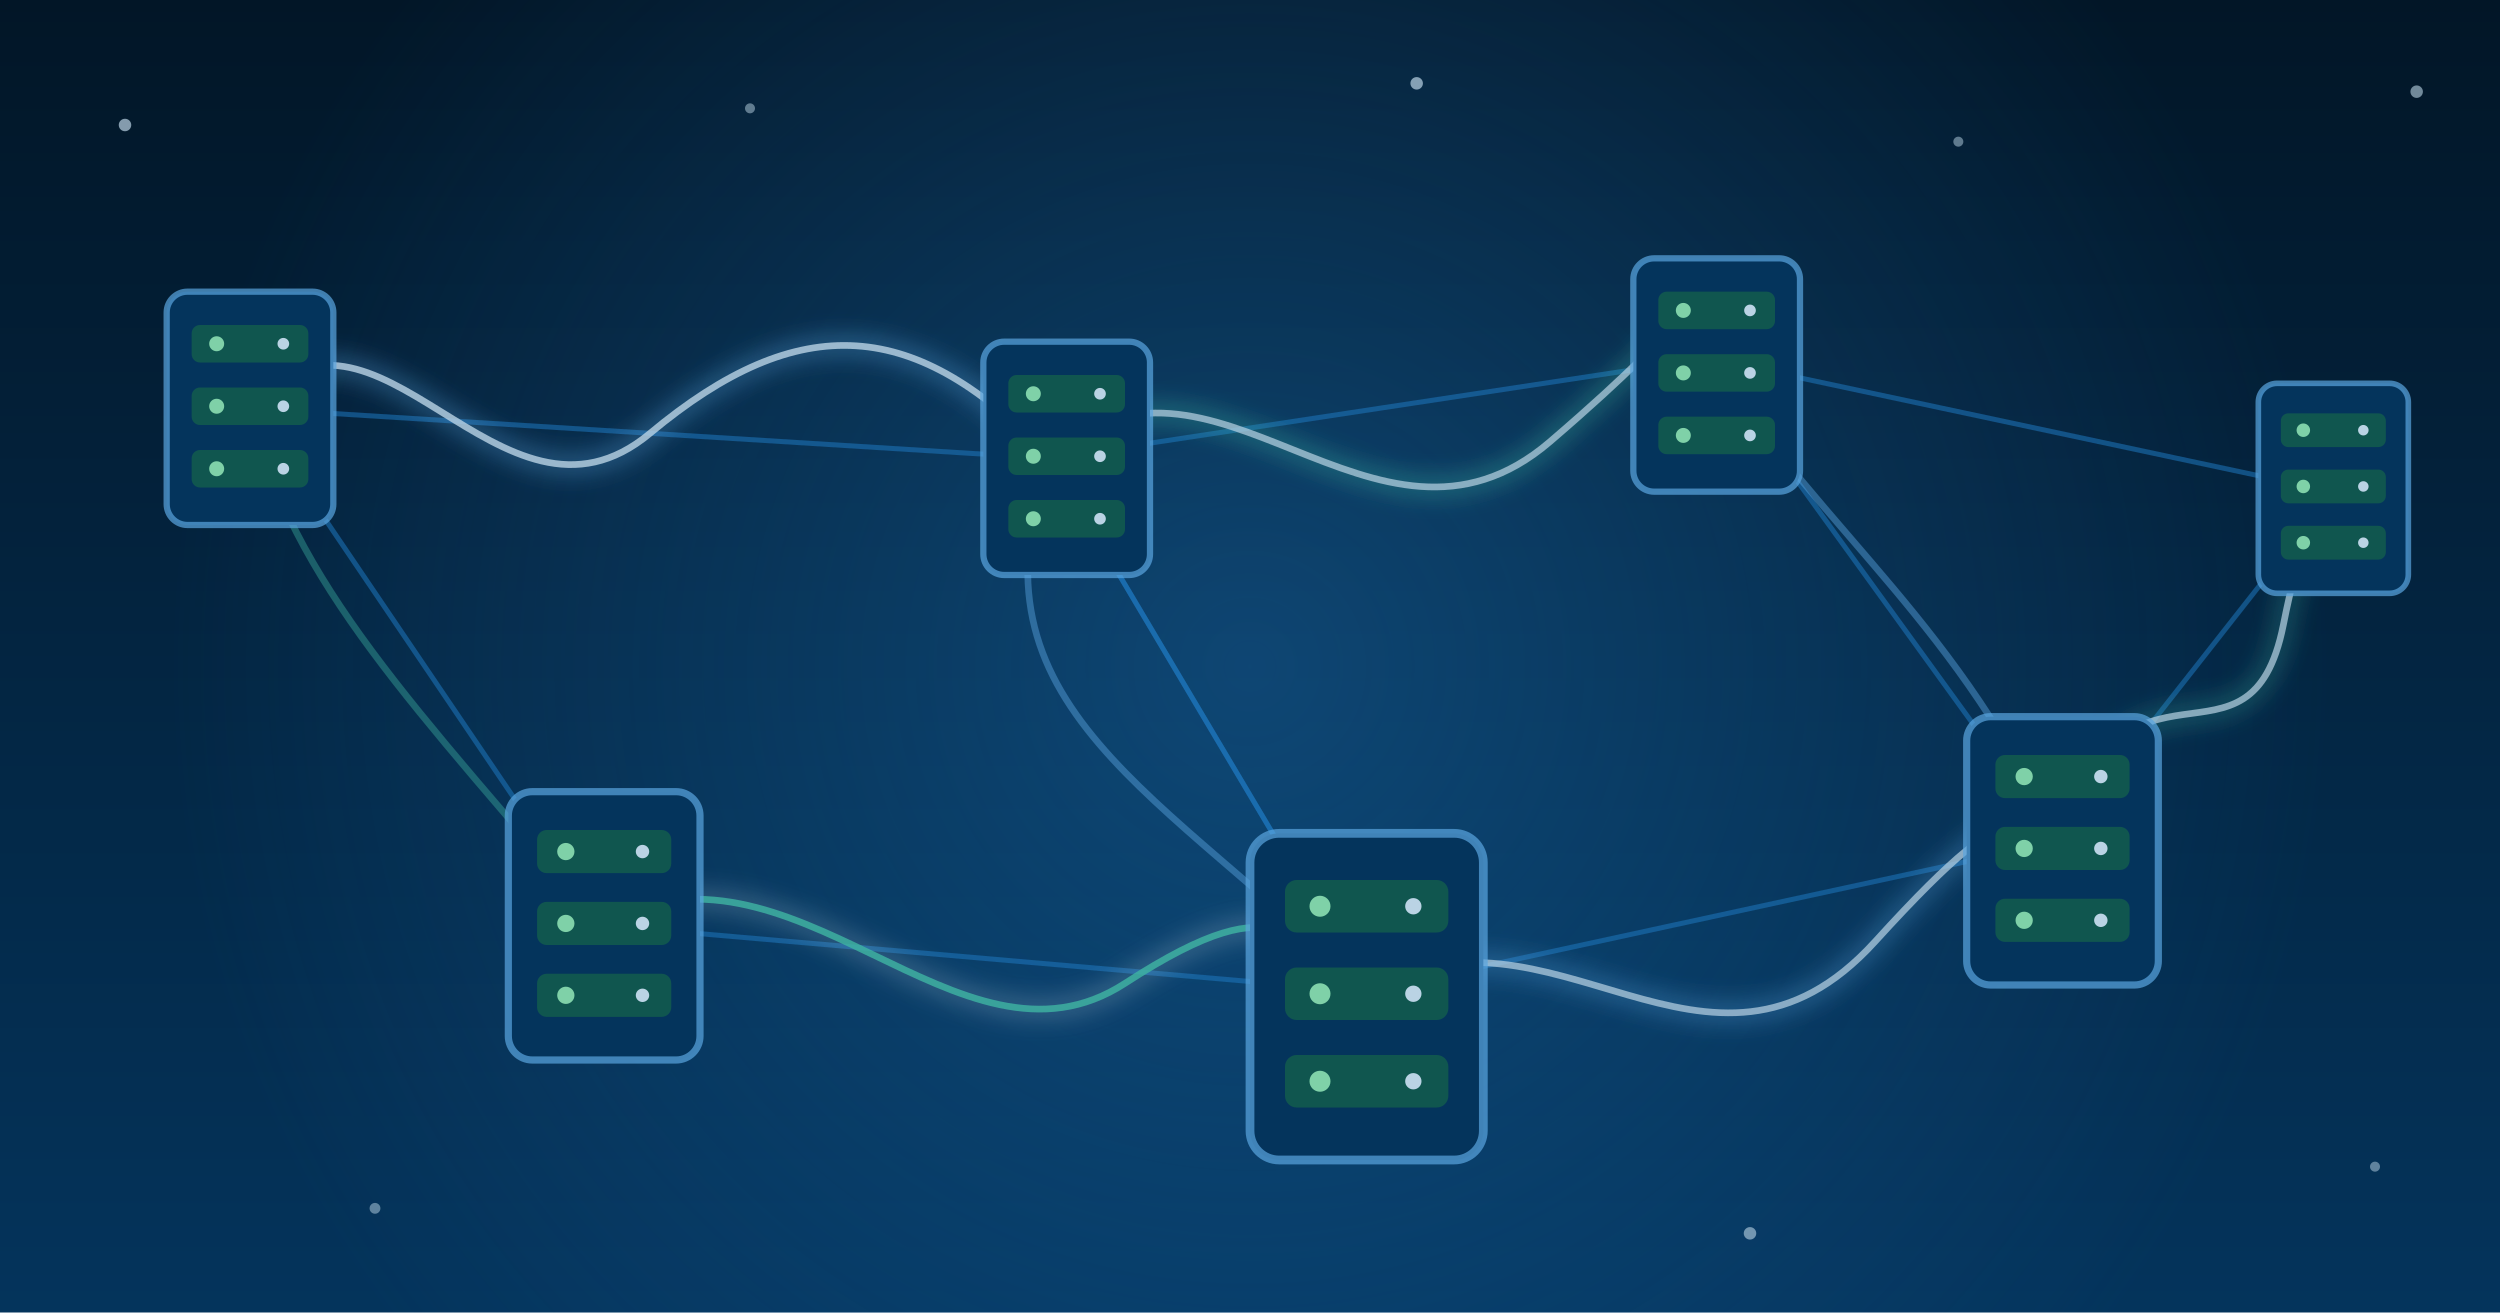
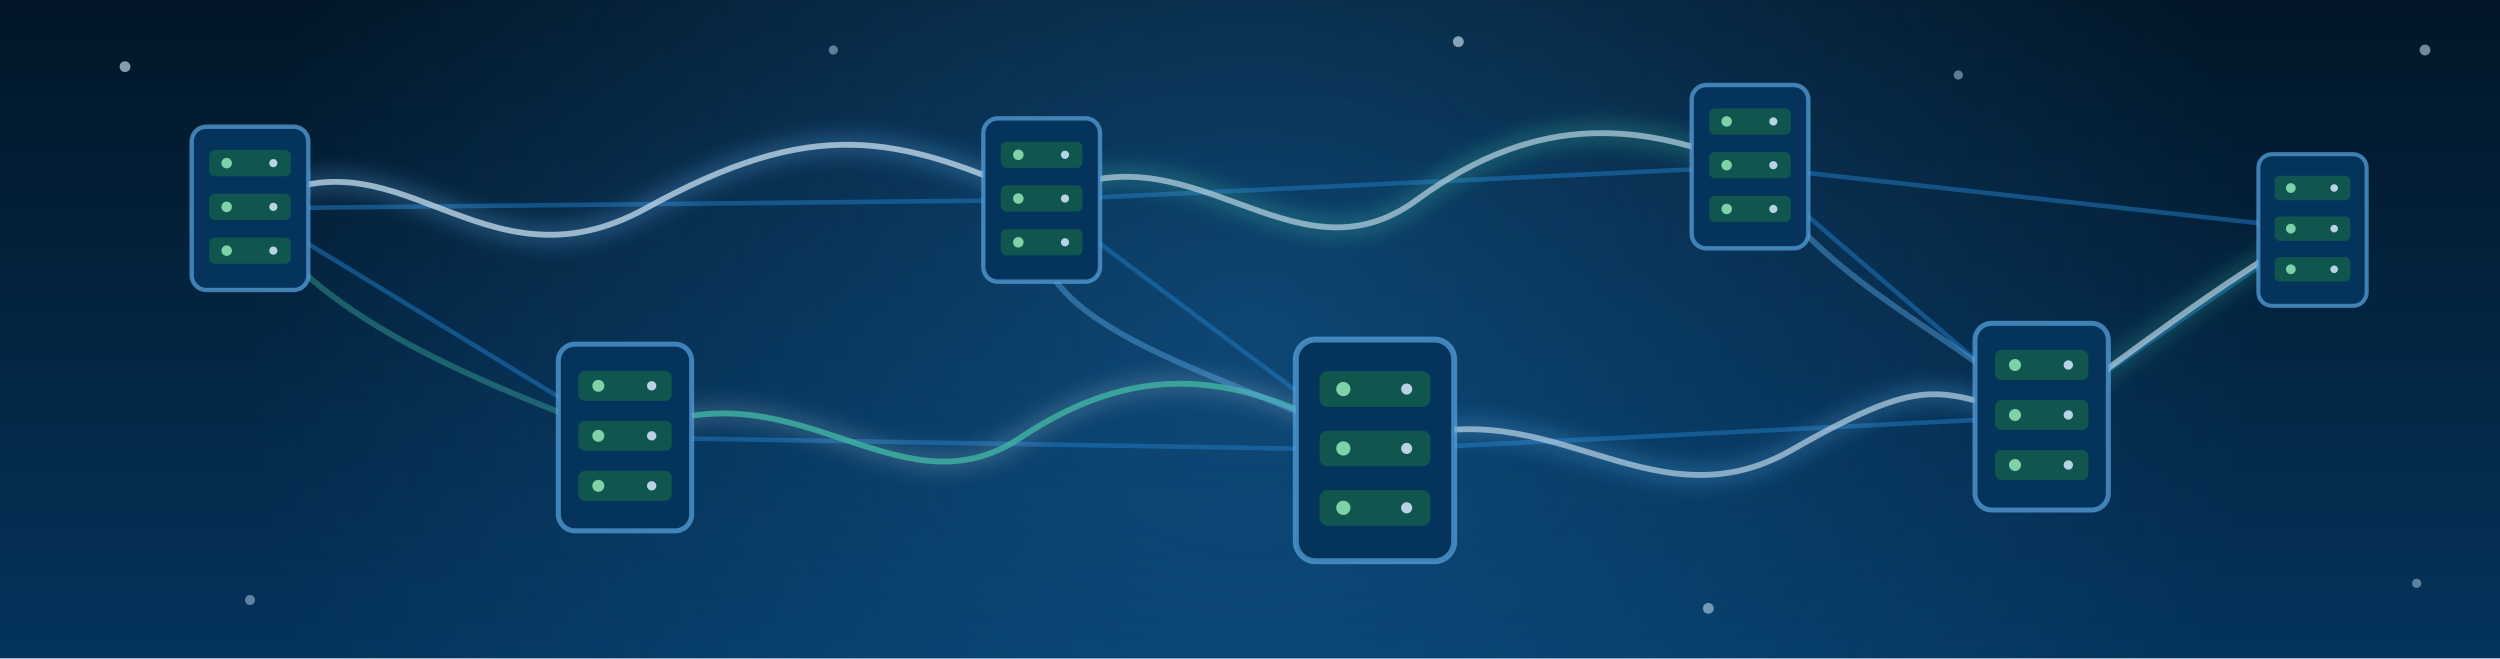
- <svg xmlns="http://www.w3.org/2000/svg" viewBox="0 0 600 315" width="600" height="315" role="img">
+ <svg xmlns="http://www.w3.org/2000/svg" viewBox="0 0 600 158" width="600" height="158" role="img">
  <defs>
-     <linearGradient id="bg" x1="0" y1="0" x2="0" y2="315" gradientUnits="userSpaceOnUse">
+     <linearGradient id="bg" x1="0" y1="0" x2="0" y2="158" gradientUnits="userSpaceOnUse">
      <stop offset="0" stop-color="#021627" />
      <stop offset="1" stop-color="#04345c" />
    </linearGradient>
-     <radialGradient id="glow" cx="300" cy="160" r="260" gradientUnits="userSpaceOnUse">
+     <radialGradient id="glow" cx="300" cy="80" r="240" gradientUnits="userSpaceOnUse">
      <stop offset="0" stop-color="#1e77bd" stop-opacity="0.4" />
      <stop offset="1" stop-color="#1e77bd" stop-opacity="0" />
    </radialGradient>
-     <filter id="blur" x="-10%" y="-10%" width="120%" height="120%">
-       <feGaussianBlur stdDeviation="3" />
+     <filter id="blur" x="-10%" y="-30%" width="120%" height="160%">
+       <feGaussianBlur stdDeviation="2.5" />
    </filter>
    <g id="rack">
      <rect width="40" height="56" rx="5" fill="#04345c" stroke="#5aa6e0" stroke-opacity="0.7" stroke-width="1.5" />
      <g fill="#10564f">
        <rect x="6" y="8" width="28" height="9" rx="2" />
        <rect x="6" y="23" width="28" height="9" rx="2" />
        <rect x="6" y="38" width="28" height="9" rx="2" />
      </g>
      <g fill="#7fd1a8">
        <circle cx="12" cy="12.5" r="1.8" />
        <circle cx="12" cy="27.5" r="1.8" />
        <circle cx="12" cy="42.5" r="1.8" />
      </g>
      <g fill="#bad3e4">
        <circle cx="28" cy="12.5" r="1.4" />
        <circle cx="28" cy="27.5" r="1.4" />
        <circle cx="28" cy="42.5" r="1.4" />
      </g>
    </g>
  </defs>
-   <rect width="600" height="315" fill="url(#bg)" />
-   <circle cx="300" cy="160" r="260" fill="url(#glow)" />
+   <rect width="600" height="158" fill="url(#bg)" />
+   <circle cx="300" cy="80" r="240" fill="url(#glow)" />
  <g fill="#bad3e4">
-     <circle cx="30" cy="30" r="1.5" opacity="0.7" />
-     <circle cx="180" cy="26" r="1.2" opacity="0.5" />
-     <circle cx="340" cy="20" r="1.5" opacity="0.7" />
-     <circle cx="470" cy="34" r="1.2" opacity="0.5" />
-     <circle cx="580" cy="22" r="1.5" opacity="0.6" />
-     <circle cx="90" cy="290" r="1.3" opacity="0.5" />
-     <circle cx="420" cy="296" r="1.5" opacity="0.6" />
-     <circle cx="570" cy="280" r="1.2" opacity="0.5" />
+     <circle cx="30" cy="16" r="1.3" opacity="0.7" />
+     <circle cx="200" cy="12" r="1.1" opacity="0.5" />
+     <circle cx="350" cy="10" r="1.3" opacity="0.7" />
+     <circle cx="470" cy="18" r="1.1" opacity="0.5" />
+     <circle cx="582" cy="12" r="1.3" opacity="0.6" />
+     <circle cx="60" cy="144" r="1.2" opacity="0.5" />
+     <circle cx="410" cy="146" r="1.3" opacity="0.6" />
+     <circle cx="580" cy="140" r="1.1" opacity="0.5" />
  </g>
-   <g fill="none" stroke="#1e77bd" stroke-opacity="0.55" stroke-width="1.2">
-     <path d="M60 98L252 110L410 86L560 118" />
-     <path d="M60 98L144 222L328 238L494 202L560 118" />
-     <path d="M252 110L328 238" />
-     <path d="M410 86L494 202" />
-     <path d="M328 238L252 110" />
+   <g fill="none" stroke="#1e77bd" stroke-opacity="0.55" stroke-width="1.1">
+     <path d="M60 50L250 48L420 40L555 55" />
+     <path d="M60 50L150 105L330 108L490 100L555 55" />
+     <path d="M250 48L330 108" />
+     <path d="M420 40L490 100" />
  </g>
  <g fill="none" stroke-linecap="round" filter="url(#blur)">
-     <path d="M60 98C90 62 120 134 156 104S220 76 252 110" stroke="#5aa6e0" stroke-width="3" stroke-opacity="0.6" />
-     <path d="M252 110C290 74 330 142 372 106S392 80 410 86" stroke="#3fb5a3" stroke-width="3" stroke-opacity="0.6" />
-     <path d="M144 222C190 196 230 262 270 236S310 228 328 238" stroke="#bad3e4" stroke-width="3" stroke-opacity="0.4" />
-     <path d="M328 238C372 212 410 270 450 226S480 206 494 202" stroke="#5aa6e0" stroke-width="3" stroke-opacity="0.55" />
-     <path d="M494 202C510 150 540 190 548 150S560 130 560 118" stroke="#3fb5a3" stroke-width="3" stroke-opacity="0.5" />
+     <path d="M60 50C95 28 115 72 155 50S215 32 250 48" stroke="#5aa6e0" stroke-width="2.5" stroke-opacity="0.6" />
+     <path d="M250 48C285 28 310 70 340 48S395 30 420 40" stroke="#3fb5a3" stroke-width="2.5" stroke-opacity="0.6" />
+     <path d="M150 105C190 85 215 125 245 105S300 90 330 108" stroke="#bad3e4" stroke-width="2.5" stroke-opacity="0.4" />
+     <path d="M330 108C370 90 395 128 430 108S465 95 490 100" stroke="#5aa6e0" stroke-width="2.5" stroke-opacity="0.55" />
+     <path d="M490 100C515 82 530 70 555 55" stroke="#3fb5a3" stroke-width="2.5" stroke-opacity="0.5" />
  </g>
-   <g fill="none" stroke-linecap="round" stroke-width="1.6">
-     <path d="M60 98C90 62 120 134 156 104S220 76 252 110" stroke="#bad3e4" stroke-opacity="0.8" />
-     <path d="M252 110C290 74 330 142 372 106S392 80 410 86" stroke="#bad3e4" stroke-opacity="0.7" />
-     <path d="M144 222C190 196 230 262 270 236S310 228 328 238" stroke="#3fb5a3" stroke-opacity="0.8" />
-     <path d="M328 238C372 212 410 270 450 226S480 206 494 202" stroke="#bad3e4" stroke-opacity="0.7" />
-     <path d="M494 202C510 150 540 190 548 150S560 130 560 118" stroke="#bad3e4" stroke-opacity="0.7" />
-     <path d="M60 98C70 140 100 170 144 222" stroke="#3fb5a3" stroke-opacity="0.4" />
-     <path d="M252 110C230 170 280 190 328 238" stroke="#5aa6e0" stroke-opacity="0.45" />
-     <path d="M410 86C440 130 470 150 494 202" stroke="#5aa6e0" stroke-opacity="0.45" />
+   <g fill="none" stroke-linecap="round" stroke-width="1.4">
+     <path d="M60 50C95 28 115 72 155 50S215 32 250 48" stroke="#bad3e4" stroke-opacity="0.8" />
+     <path d="M250 48C285 28 310 70 340 48S395 30 420 40" stroke="#bad3e4" stroke-opacity="0.7" />
+     <path d="M150 105C190 85 215 125 245 105S300 90 330 108" stroke="#3fb5a3" stroke-opacity="0.8" />
+     <path d="M330 108C370 90 395 128 430 108S465 95 490 100" stroke="#bad3e4" stroke-opacity="0.7" />
+     <path d="M490 100C515 82 530 70 555 55" stroke="#bad3e4" stroke-opacity="0.7" />
+     <path d="M60 50C75 75 110 90 150 105" stroke="#3fb5a3" stroke-opacity="0.4" />
+     <path d="M250 48C240 80 300 90 330 108" stroke="#5aa6e0" stroke-opacity="0.45" />
+     <path d="M420 40C440 70 470 80 490 100" stroke="#5aa6e0" stroke-opacity="0.45" />
  </g>
-   <use href="#rack" transform="translate(40 70)" />
-   <use href="#rack" transform="translate(122 190) scale(1.15)" />
-   <use href="#rack" transform="translate(236 82)" />
-   <use href="#rack" transform="translate(300 200) scale(1.4)" />
-   <use href="#rack" transform="translate(392 62)" />
-   <use href="#rack" transform="translate(472 172) scale(1.15)" />
-   <use href="#rack" transform="translate(542 92) scale(0.9)" />
+   <use href="#rack" transform="translate(46 30.4) scale(0.7)" />
+   <use href="#rack" transform="translate(134 82.6) scale(0.8)" />
+   <use href="#rack" transform="translate(236 28.4) scale(0.7)" />
+   <use href="#rack" transform="translate(311 81.5) scale(0.95)" />
+   <use href="#rack" transform="translate(406 20.4) scale(0.7)" />
+   <use href="#rack" transform="translate(474 77.6) scale(0.8)" />
+   <use href="#rack" transform="translate(542 37) scale(0.65)" />
</svg>
